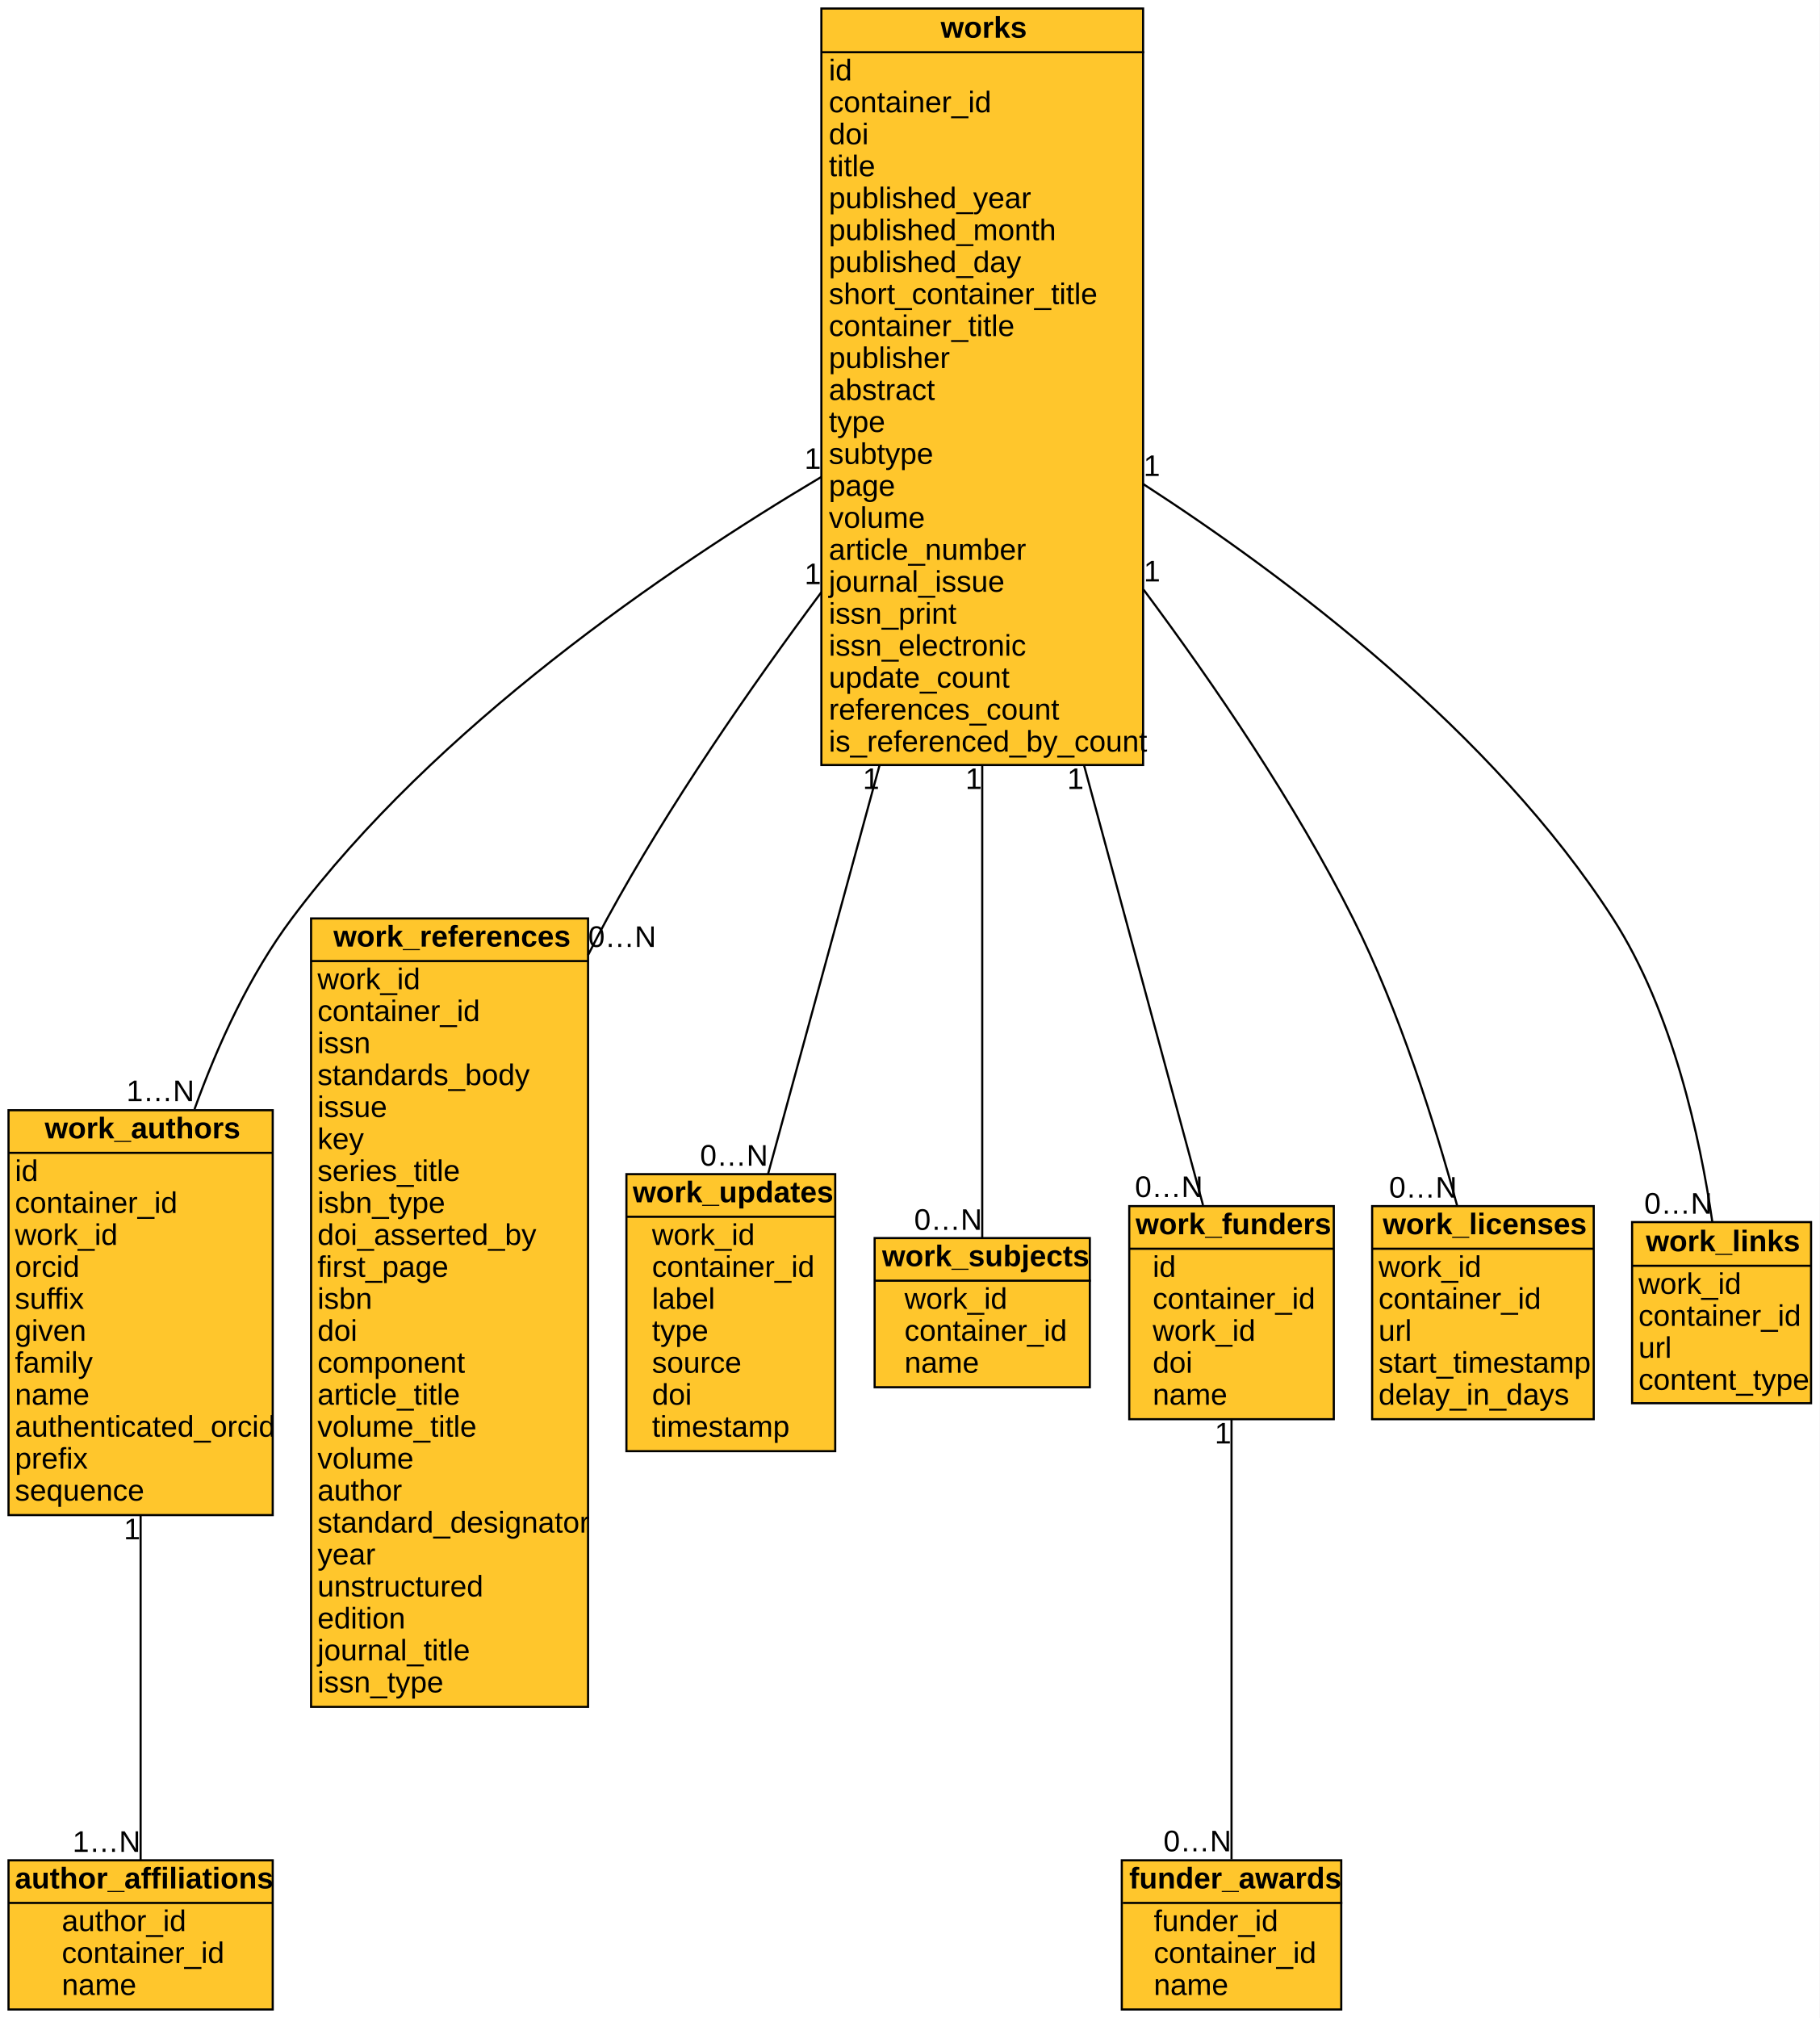
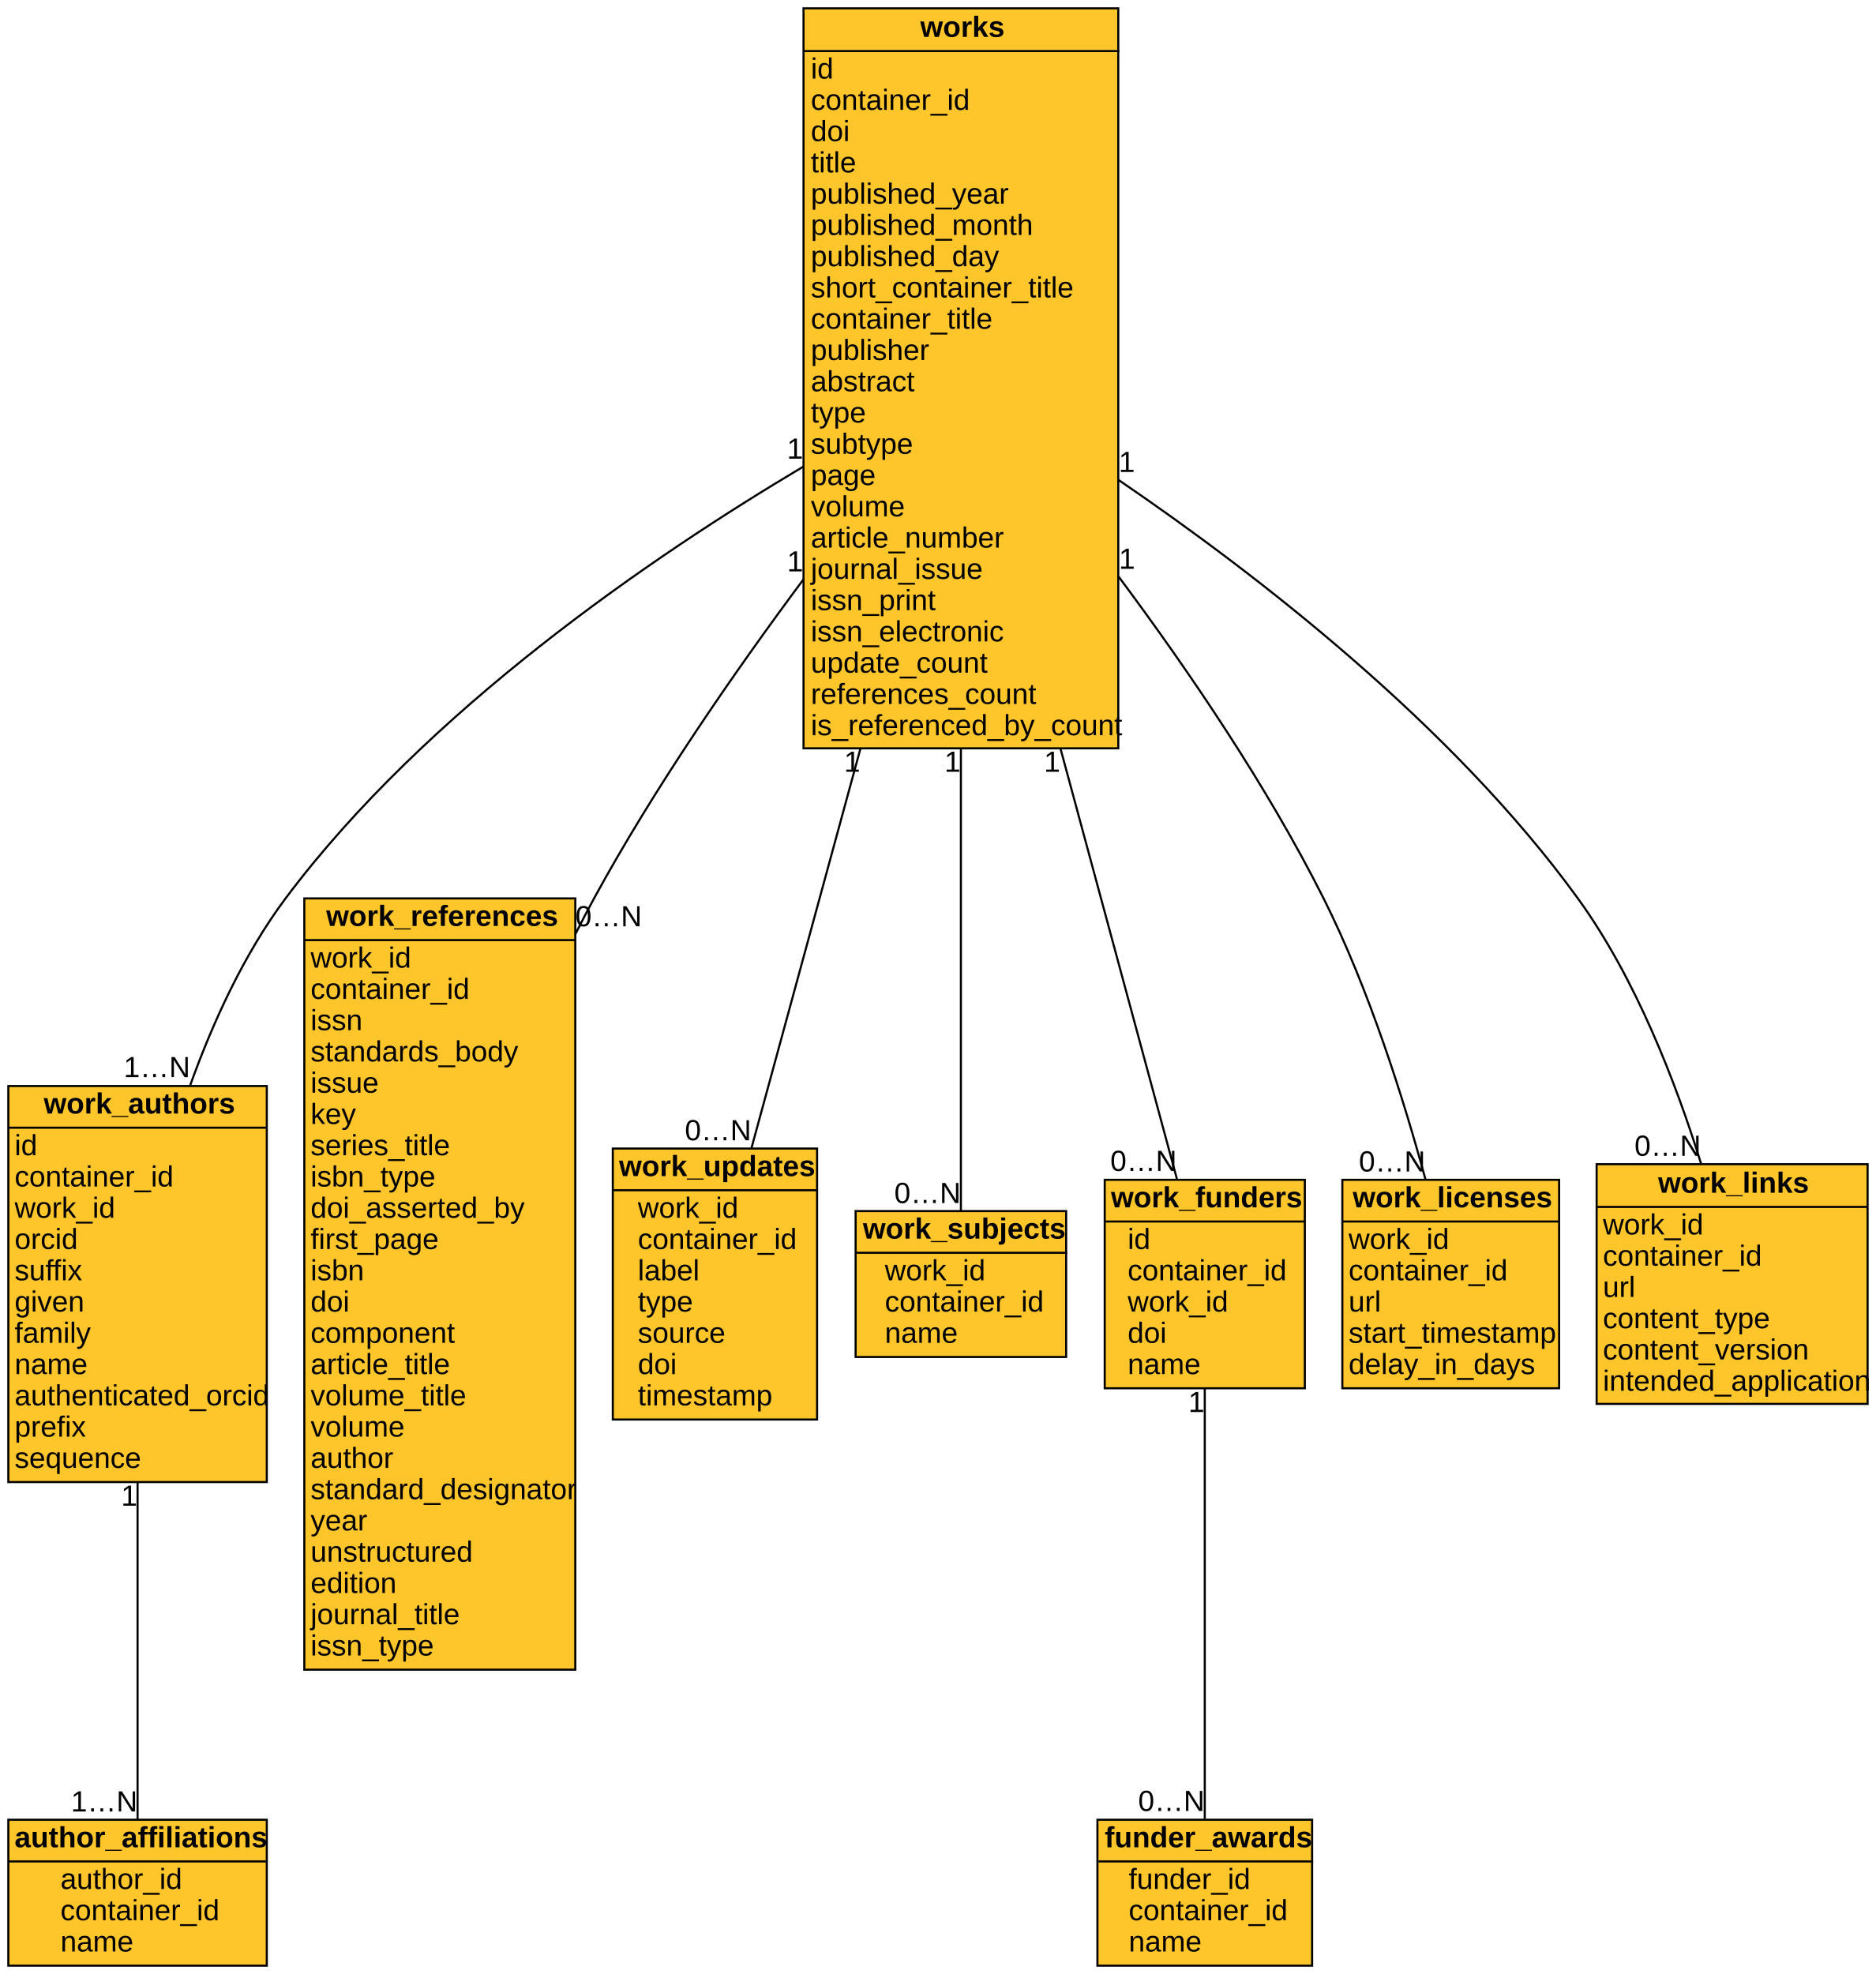
- <svg xmlns="http://www.w3.org/2000/svg" width="854pt" height="947pt" viewBox="0.00 0.00 854.00 947.00">
+ <svg xmlns="http://www.w3.org/2000/svg" width="900pt" height="947pt" viewBox="0.00 0.00 900.00 947.00">
  <g id="graph0" class="graph" transform="scale(1 1) rotate(0) translate(4 943)">
-     <polygon fill="white" stroke="transparent" points="-4,4 -4,-943 850,-943 850,4 -4,4" />
+     <polygon fill="white" stroke="transparent" points="-4,4 -4,-943 896,-943 896,4 -4,4" />
    <g id="node1" class="node">
      <polygon fill="#ffc62c" stroke="transparent" points="532.5,-939 381.5,-939 381.5,-584 532.5,-584 532.5,-939" />
      <text text-anchor="start" x="437.5" y="-925.3" font-family="Arial" font-weight="bold" font-size="14.00" fill="#000000">works</text>
      <text text-anchor="start" x="385" y="-905.3" font-family="Arial" font-size="14.00" fill="#000000">id</text>
      <text text-anchor="start" x="385" y="-890.3" font-family="Arial" font-size="14.00" fill="#000000">container_id</text>
      <text text-anchor="start" x="385" y="-875.3" font-family="Arial" font-size="14.00" fill="#000000">doi</text>
      <text text-anchor="start" x="385" y="-860.3" font-family="Arial" font-size="14.00" fill="#000000">title</text>
      <text text-anchor="start" x="385" y="-845.3" font-family="Arial" font-size="14.00" fill="#000000">published_year</text>
      <text text-anchor="start" x="385" y="-830.3" font-family="Arial" font-size="14.00" fill="#000000">published_month</text>
      <text text-anchor="start" x="385" y="-815.3" font-family="Arial" font-size="14.00" fill="#000000">published_day</text>
      <text text-anchor="start" x="385" y="-800.3" font-family="Arial" font-size="14.00" fill="#000000">short_container_title</text>
      <text text-anchor="start" x="385" y="-785.3" font-family="Arial" font-size="14.00" fill="#000000">container_title</text>
      <text text-anchor="start" x="385" y="-770.3" font-family="Arial" font-size="14.00" fill="#000000">publisher</text>
      <text text-anchor="start" x="385" y="-755.3" font-family="Arial" font-size="14.00" fill="#000000">abstract</text>
      <text text-anchor="start" x="385" y="-740.3" font-family="Arial" font-size="14.00" fill="#000000">type</text>
      <text text-anchor="start" x="385" y="-725.3" font-family="Arial" font-size="14.00" fill="#000000">subtype</text>
      <text text-anchor="start" x="385" y="-710.3" font-family="Arial" font-size="14.00" fill="#000000">page</text>
      <text text-anchor="start" x="385" y="-695.3" font-family="Arial" font-size="14.00" fill="#000000">volume</text>
      <text text-anchor="start" x="385" y="-680.3" font-family="Arial" font-size="14.00" fill="#000000">article_number</text>
      <text text-anchor="start" x="385" y="-665.3" font-family="Arial" font-size="14.00" fill="#000000">journal_issue</text>
      <text text-anchor="start" x="385" y="-650.3" font-family="Arial" font-size="14.00" fill="#000000">issn_print</text>
      <text text-anchor="start" x="385" y="-635.3" font-family="Arial" font-size="14.00" fill="#000000">issn_electronic</text>
      <text text-anchor="start" x="385" y="-620.3" font-family="Arial" font-size="14.00" fill="#000000">update_count</text>
      <text text-anchor="start" x="385" y="-605.3" font-family="Arial" font-size="14.00" fill="#000000">references_count</text>
      <text text-anchor="start" x="385" y="-590.3" font-family="Arial" font-size="14.00" fill="#000000">is_referenced_by_count</text>
      <polygon fill="black" stroke="black" points="382,-918.5 382,-918.5 533,-918.5 533,-918.5 382,-918.5" />
      <polygon fill="none" stroke="black" points="381.5,-584 381.5,-939 532.5,-939 532.5,-584 381.5,-584" />
    </g>
    <g id="node2" class="node">
      <polygon fill="#ffc62c" stroke="transparent" points="124,-422 0,-422 0,-232 124,-232 124,-422" />
      <text text-anchor="start" x="17" y="-408.8" font-family="Arial" font-weight="bold" font-size="14.00" fill="#000000">work_authors</text>
      <text text-anchor="start" x="3" y="-388.8" font-family="Arial" font-size="14.00" fill="#000000">id</text>
      <text text-anchor="start" x="3" y="-373.8" font-family="Arial" font-size="14.00" fill="#000000">container_id</text>
      <text text-anchor="start" x="3" y="-358.8" font-family="Arial" font-size="14.00" fill="#000000">work_id</text>
      <text text-anchor="start" x="3" y="-343.8" font-family="Arial" font-size="14.00" fill="#000000">orcid</text>
      <text text-anchor="start" x="3" y="-328.8" font-family="Arial" font-size="14.00" fill="#000000">suffix</text>
      <text text-anchor="start" x="3" y="-313.8" font-family="Arial" font-size="14.00" fill="#000000">given</text>
      <text text-anchor="start" x="3" y="-298.8" font-family="Arial" font-size="14.00" fill="#000000">family</text>
      <text text-anchor="start" x="3" y="-283.8" font-family="Arial" font-size="14.00" fill="#000000">name</text>
      <text text-anchor="start" x="3" y="-268.8" font-family="Arial" font-size="14.00" fill="#000000">authenticated_orcid</text>
      <text text-anchor="start" x="3" y="-253.8" font-family="Arial" font-size="14.00" fill="#000000">prefix</text>
      <text text-anchor="start" x="3" y="-238.8" font-family="Arial" font-size="14.00" fill="#000000">sequence</text>
      <polygon fill="black" stroke="black" points="0,-402 0,-402 124,-402 124,-402 0,-402" />
      <polygon fill="none" stroke="black" points="0,-232 0,-422 124,-422 124,-232 0,-232" />
    </g>
    <g id="edge1" class="edge">
      <path fill="none" stroke="black" d="M381.44,-719.17C308.82,-676.02 200.42,-602.1 133,-512 113.2,-485.54 98.24,-452.89 87.29,-422.47" />
      <text text-anchor="middle" x="71.29" y="-426.27" font-family="Arial" font-size="14.00">1…N</text>
      <text text-anchor="middle" x="377.44" y="-722.97" font-family="Arial" font-size="14.00">1</text>
    </g>
    <g id="node4" class="node">
      <polygon fill="#ffc62c" stroke="transparent" points="272,-512 142,-512 142,-142 272,-142 272,-512" />
      <text text-anchor="start" x="152.5" y="-498.8" font-family="Arial" font-weight="bold" font-size="14.00" fill="#000000">work_references</text>
      <text text-anchor="start" x="145" y="-478.8" font-family="Arial" font-size="14.00" fill="#000000">work_id</text>
      <text text-anchor="start" x="145" y="-463.8" font-family="Arial" font-size="14.00" fill="#000000">container_id</text>
      <text text-anchor="start" x="145" y="-448.8" font-family="Arial" font-size="14.00" fill="#000000">issn</text>
      <text text-anchor="start" x="145" y="-433.8" font-family="Arial" font-size="14.00" fill="#000000">standards_body</text>
      <text text-anchor="start" x="145" y="-418.8" font-family="Arial" font-size="14.00" fill="#000000">issue</text>
      <text text-anchor="start" x="145" y="-403.8" font-family="Arial" font-size="14.00" fill="#000000">key</text>
      <text text-anchor="start" x="145" y="-388.8" font-family="Arial" font-size="14.00" fill="#000000">series_title</text>
      <text text-anchor="start" x="145" y="-373.8" font-family="Arial" font-size="14.00" fill="#000000">isbn_type</text>
      <text text-anchor="start" x="145" y="-358.8" font-family="Arial" font-size="14.00" fill="#000000">doi_asserted_by</text>
      <text text-anchor="start" x="145" y="-343.8" font-family="Arial" font-size="14.00" fill="#000000">first_page</text>
      <text text-anchor="start" x="145" y="-328.8" font-family="Arial" font-size="14.00" fill="#000000">isbn</text>
      <text text-anchor="start" x="145" y="-313.8" font-family="Arial" font-size="14.00" fill="#000000">doi</text>
      <text text-anchor="start" x="145" y="-298.8" font-family="Arial" font-size="14.00" fill="#000000">component</text>
      <text text-anchor="start" x="145" y="-283.8" font-family="Arial" font-size="14.00" fill="#000000">article_title</text>
      <text text-anchor="start" x="145" y="-268.8" font-family="Arial" font-size="14.00" fill="#000000">volume_title</text>
      <text text-anchor="start" x="145" y="-253.8" font-family="Arial" font-size="14.00" fill="#000000">volume</text>
      <text text-anchor="start" x="145" y="-238.8" font-family="Arial" font-size="14.00" fill="#000000">author</text>
      <text text-anchor="start" x="145" y="-223.8" font-family="Arial" font-size="14.00" fill="#000000">standard_designator</text>
      <text text-anchor="start" x="145" y="-208.8" font-family="Arial" font-size="14.00" fill="#000000">year</text>
      <text text-anchor="start" x="145" y="-193.8" font-family="Arial" font-size="14.00" fill="#000000">unstructured</text>
      <text text-anchor="start" x="145" y="-178.8" font-family="Arial" font-size="14.00" fill="#000000">edition</text>
      <text text-anchor="start" x="145" y="-163.8" font-family="Arial" font-size="14.00" fill="#000000">journal_title</text>
      <text text-anchor="start" x="145" y="-148.8" font-family="Arial" font-size="14.00" fill="#000000">issn_type</text>
      <polygon fill="black" stroke="black" points="142,-492 142,-492 272,-492 272,-492 142,-492" />
      <polygon fill="none" stroke="black" points="142,-142 142,-512 272,-512 272,-142 142,-142" />
    </g>
    <g id="edge3" class="edge">
      <path fill="none" stroke="black" d="M381.48,-665.08C348.08,-620.22 309.92,-565.03 281,-512 277.95,-506.41 274.95,-500.66 272.02,-494.82" />
      <text text-anchor="middle" x="288.02" y="-498.62" font-family="Arial" font-size="14.00">0…N</text>
      <text text-anchor="middle" x="377.48" y="-668.88" font-family="Arial" font-size="14.00">1</text>
    </g>
    <g id="node5" class="node">
      <polygon fill="#ffc62c" stroke="transparent" points="388,-392 290,-392 290,-262 388,-262 388,-392" />
      <text text-anchor="start" x="293" y="-378.8" font-family="Arial" font-weight="bold" font-size="14.00" fill="#000000">work_updates</text>
      <text text-anchor="start" x="302" y="-358.8" font-family="Arial" font-size="14.00" fill="#000000">work_id</text>
      <text text-anchor="start" x="302" y="-343.8" font-family="Arial" font-size="14.00" fill="#000000">container_id</text>
      <text text-anchor="start" x="302" y="-328.8" font-family="Arial" font-size="14.00" fill="#000000">label</text>
      <text text-anchor="start" x="302" y="-313.8" font-family="Arial" font-size="14.00" fill="#000000">type</text>
      <text text-anchor="start" x="302" y="-298.8" font-family="Arial" font-size="14.00" fill="#000000">source</text>
      <text text-anchor="start" x="302" y="-283.8" font-family="Arial" font-size="14.00" fill="#000000">doi</text>
      <text text-anchor="start" x="302" y="-268.8" font-family="Arial" font-size="14.00" fill="#000000">timestamp</text>
      <polygon fill="black" stroke="black" points="290,-372 290,-372 388,-372 388,-372 290,-372" />
      <polygon fill="none" stroke="black" points="290,-262 290,-392 388,-392 388,-262 290,-262" />
    </g>
    <g id="edge4" class="edge">
      <path fill="none" stroke="black" d="M408.83,-583.96C390.32,-516.11 370.34,-442.85 356.51,-392.17" />
      <text text-anchor="middle" x="340.51" y="-395.97" font-family="Arial" font-size="14.00">0…N</text>
      <text text-anchor="middle" x="404.83" y="-572.76" font-family="Arial" font-size="14.00">1</text>
    </g>
    <g id="node6" class="node">
      <polygon fill="#ffc62c" stroke="transparent" points="507.5,-362 406.5,-362 406.5,-292 507.5,-292 507.5,-362" />
      <text text-anchor="start" x="410" y="-348.8" font-family="Arial" font-weight="bold" font-size="14.00" fill="#000000">work_subjects</text>
      <text text-anchor="start" x="420.5" y="-328.8" font-family="Arial" font-size="14.00" fill="#000000">work_id</text>
      <text text-anchor="start" x="420.5" y="-313.8" font-family="Arial" font-size="14.00" fill="#000000">container_id</text>
      <text text-anchor="start" x="420.5" y="-298.8" font-family="Arial" font-size="14.00" fill="#000000">name</text>
      <polygon fill="black" stroke="black" points="407,-342 407,-342 508,-342 508,-342 407,-342" />
      <polygon fill="none" stroke="black" points="406.5,-292 406.5,-362 507.5,-362 507.5,-292 406.5,-292" />
    </g>
    <g id="edge5" class="edge">
      <path fill="none" stroke="black" d="M457,-583.96C457,-501.04 457,-410.06 457,-362.05" />
      <text text-anchor="middle" x="441" y="-365.85" font-family="Arial" font-size="14.00">0…N</text>
      <text text-anchor="middle" x="453" y="-572.76" font-family="Arial" font-size="14.00">1</text>
    </g>
    <g id="node7" class="node">
      <polygon fill="#ffc62c" stroke="transparent" points="622,-377 526,-377 526,-277 622,-277 622,-377" />
      <text text-anchor="start" x="529" y="-363.8" font-family="Arial" font-weight="bold" font-size="14.00" fill="#000000">work_funders</text>
      <text text-anchor="start" x="537" y="-343.8" font-family="Arial" font-size="14.00" fill="#000000">id</text>
      <text text-anchor="start" x="537" y="-328.8" font-family="Arial" font-size="14.00" fill="#000000">container_id</text>
      <text text-anchor="start" x="537" y="-313.8" font-family="Arial" font-size="14.00" fill="#000000">work_id</text>
      <text text-anchor="start" x="537" y="-298.8" font-family="Arial" font-size="14.00" fill="#000000">doi</text>
      <text text-anchor="start" x="537" y="-283.8" font-family="Arial" font-size="14.00" fill="#000000">name</text>
      <polygon fill="black" stroke="black" points="526,-357 526,-357 622,-357 622,-357 526,-357" />
      <polygon fill="none" stroke="black" points="526,-277 526,-377 622,-377 622,-277 526,-277" />
    </g>
    <g id="edge6" class="edge">
      <path fill="none" stroke="black" d="M504.76,-583.96C524.98,-509.22 546.97,-427.92 560.62,-377.46" />
      <text text-anchor="middle" x="544.62" y="-381.26" font-family="Arial" font-size="14.00">0…N</text>
      <text text-anchor="middle" x="500.76" y="-572.76" font-family="Arial" font-size="14.00">1</text>
    </g>
    <g id="node8" class="node">
      <polygon fill="#ffc62c" stroke="transparent" points="744,-377 640,-377 640,-277 744,-277 744,-377" />
      <text text-anchor="start" x="645" y="-363.8" font-family="Arial" font-weight="bold" font-size="14.00" fill="#000000">work_licenses</text>
      <text text-anchor="start" x="643" y="-343.8" font-family="Arial" font-size="14.00" fill="#000000">work_id</text>
      <text text-anchor="start" x="643" y="-328.8" font-family="Arial" font-size="14.00" fill="#000000">container_id</text>
      <text text-anchor="start" x="643" y="-313.8" font-family="Arial" font-size="14.00" fill="#000000">url</text>
      <text text-anchor="start" x="643" y="-298.8" font-family="Arial" font-size="14.00" fill="#000000">start_timestamp</text>
      <text text-anchor="start" x="643" y="-283.8" font-family="Arial" font-size="14.00" fill="#000000">delay_in_days</text>
      <polygon fill="black" stroke="black" points="640,-357 640,-357 744,-357 744,-357 640,-357" />
      <polygon fill="none" stroke="black" points="640,-277 640,-377 744,-377 744,-277 640,-277" />
    </g>
    <g id="edge7" class="edge">
      <path fill="none" stroke="black" d="M532.69,-666.35C566.1,-621.52 603.87,-566.01 631,-512 652.9,-468.39 669.56,-415.15 679.89,-377.19" />
      <text text-anchor="middle" x="663.89" y="-380.99" font-family="Arial" font-size="14.00">0…N</text>
      <text text-anchor="middle" x="536.69" y="-670.15" font-family="Arial" font-size="14.00">1</text>
    </g>
    <g id="node9" class="node">
-       <polygon fill="#ffc62c" stroke="transparent" points="846,-369.5 762,-369.5 762,-284.5 846,-284.5 846,-369.5" />
-       <text text-anchor="start" x="768.5" y="-355.8" font-family="Arial" font-weight="bold" font-size="14.00" fill="#000000">work_links</text>
-       <text text-anchor="start" x="765" y="-335.8" font-family="Arial" font-size="14.00" fill="#000000">work_id</text>
-       <text text-anchor="start" x="765" y="-320.8" font-family="Arial" font-size="14.00" fill="#000000">container_id</text>
-       <text text-anchor="start" x="765" y="-305.8" font-family="Arial" font-size="14.00" fill="#000000">url</text>
-       <text text-anchor="start" x="765" y="-290.8" font-family="Arial" font-size="14.00" fill="#000000">content_type</text>
-       <polygon fill="black" stroke="black" points="762,-349 762,-349 846,-349 846,-349 762,-349" />
-       <polygon fill="none" stroke="black" points="762,-284.5 762,-369.5 846,-369.5 846,-284.5 762,-284.5" />
+       <polygon fill="#ffc62c" stroke="transparent" points="892,-384.5 762,-384.5 762,-269.5 892,-269.5 892,-384.5" />
+       <text text-anchor="start" x="791.5" y="-370.8" font-family="Arial" font-weight="bold" font-size="14.00" fill="#000000">work_links</text>
+       <text text-anchor="start" x="765" y="-350.8" font-family="Arial" font-size="14.00" fill="#000000">work_id</text>
+       <text text-anchor="start" x="765" y="-335.8" font-family="Arial" font-size="14.00" fill="#000000">container_id</text>
+       <text text-anchor="start" x="765" y="-320.8" font-family="Arial" font-size="14.00" fill="#000000">url</text>
+       <text text-anchor="start" x="765" y="-305.8" font-family="Arial" font-size="14.00" fill="#000000">content_type</text>
+       <text text-anchor="start" x="765" y="-290.8" font-family="Arial" font-size="14.00" fill="#000000">content_version</text>
+       <text text-anchor="start" x="765" y="-275.8" font-family="Arial" font-size="14.00" fill="#000000">intended_application</text>
+       <polygon fill="black" stroke="black" points="762,-364 762,-364 892,-364 892,-364 762,-364" />
+       <polygon fill="none" stroke="black" points="762,-269.5 762,-384.5 892,-384.5 892,-269.5 762,-269.5" />
    </g>
    <g id="edge8" class="edge">
-       <path fill="none" stroke="black" d="M532.6,-715.83C600.11,-672.13 696.76,-599.48 753,-512 781.15,-468.22 793.95,-408.94 799.65,-369.63" />
-       <text text-anchor="middle" x="783.65" y="-373.43" font-family="Arial" font-size="14.00">0…N</text>
-       <text text-anchor="middle" x="536.6" y="-719.63" font-family="Arial" font-size="14.00">1</text>
+       <path fill="none" stroke="black" d="M532.6,-712.77C598.47,-667.88 692.64,-595.24 753,-512 780.89,-473.53 800.22,-423.07 812.11,-384.72" />
+       <text text-anchor="middle" x="796.11" y="-388.52" font-family="Arial" font-size="14.00">0…N</text>
+       <text text-anchor="middle" x="536.6" y="-716.57" font-family="Arial" font-size="14.00">1</text>
    </g>
    <g id="node3" class="node">
      <polygon fill="#ffc62c" stroke="transparent" points="124,-70 0,-70 0,0 124,0 124,-70" />
      <text text-anchor="start" x="3" y="-56.8" font-family="Arial" font-weight="bold" font-size="14.00" fill="#000000">author_affiliations</text>
      <text text-anchor="start" x="25" y="-36.8" font-family="Arial" font-size="14.00" fill="#000000">author_id</text>
      <text text-anchor="start" x="25" y="-21.8" font-family="Arial" font-size="14.00" fill="#000000">container_id</text>
      <text text-anchor="start" x="25" y="-6.8" font-family="Arial" font-size="14.00" fill="#000000">name</text>
      <polygon fill="black" stroke="black" points="0,-50 0,-50 124,-50 124,-50 0,-50" />
      <polygon fill="none" stroke="black" points="0,0 0,-70 124,-70 124,0 0,0" />
    </g>
    <g id="edge2" class="edge">
      <path fill="none" stroke="black" d="M62,-231.85C62,-176.44 62,-109.7 62,-70.17" />
      <text text-anchor="middle" x="46" y="-73.97" font-family="Arial" font-size="14.00">1…N</text>
      <text text-anchor="middle" x="58" y="-220.65" font-family="Arial" font-size="14.00">1</text>
    </g>
    <g id="node10" class="node">
      <polygon fill="#ffc62c" stroke="transparent" points="625.5,-70 522.5,-70 522.5,0 625.5,0 625.5,-70" />
      <text text-anchor="start" x="526" y="-56.8" font-family="Arial" font-weight="bold" font-size="14.00" fill="#000000">funder_awards</text>
      <text text-anchor="start" x="537.5" y="-36.8" font-family="Arial" font-size="14.00" fill="#000000">funder_id</text>
      <text text-anchor="start" x="537.5" y="-21.8" font-family="Arial" font-size="14.00" fill="#000000">container_id</text>
      <text text-anchor="start" x="537.5" y="-6.8" font-family="Arial" font-size="14.00" fill="#000000">name</text>
      <polygon fill="black" stroke="black" points="523,-50 523,-50 626,-50 626,-50 523,-50" />
      <polygon fill="none" stroke="black" points="522.5,0 522.5,-70 625.5,-70 625.5,0 522.5,0" />
    </g>
    <g id="edge9" class="edge">
      <path fill="none" stroke="black" d="M574,-276.81C574,-218.15 574,-121.62 574,-70.41" />
      <text text-anchor="middle" x="558" y="-74.21" font-family="Arial" font-size="14.00">0…N</text>
      <text text-anchor="middle" x="570" y="-265.61" font-family="Arial" font-size="14.00">1</text>
    </g>
  </g>
</svg>
